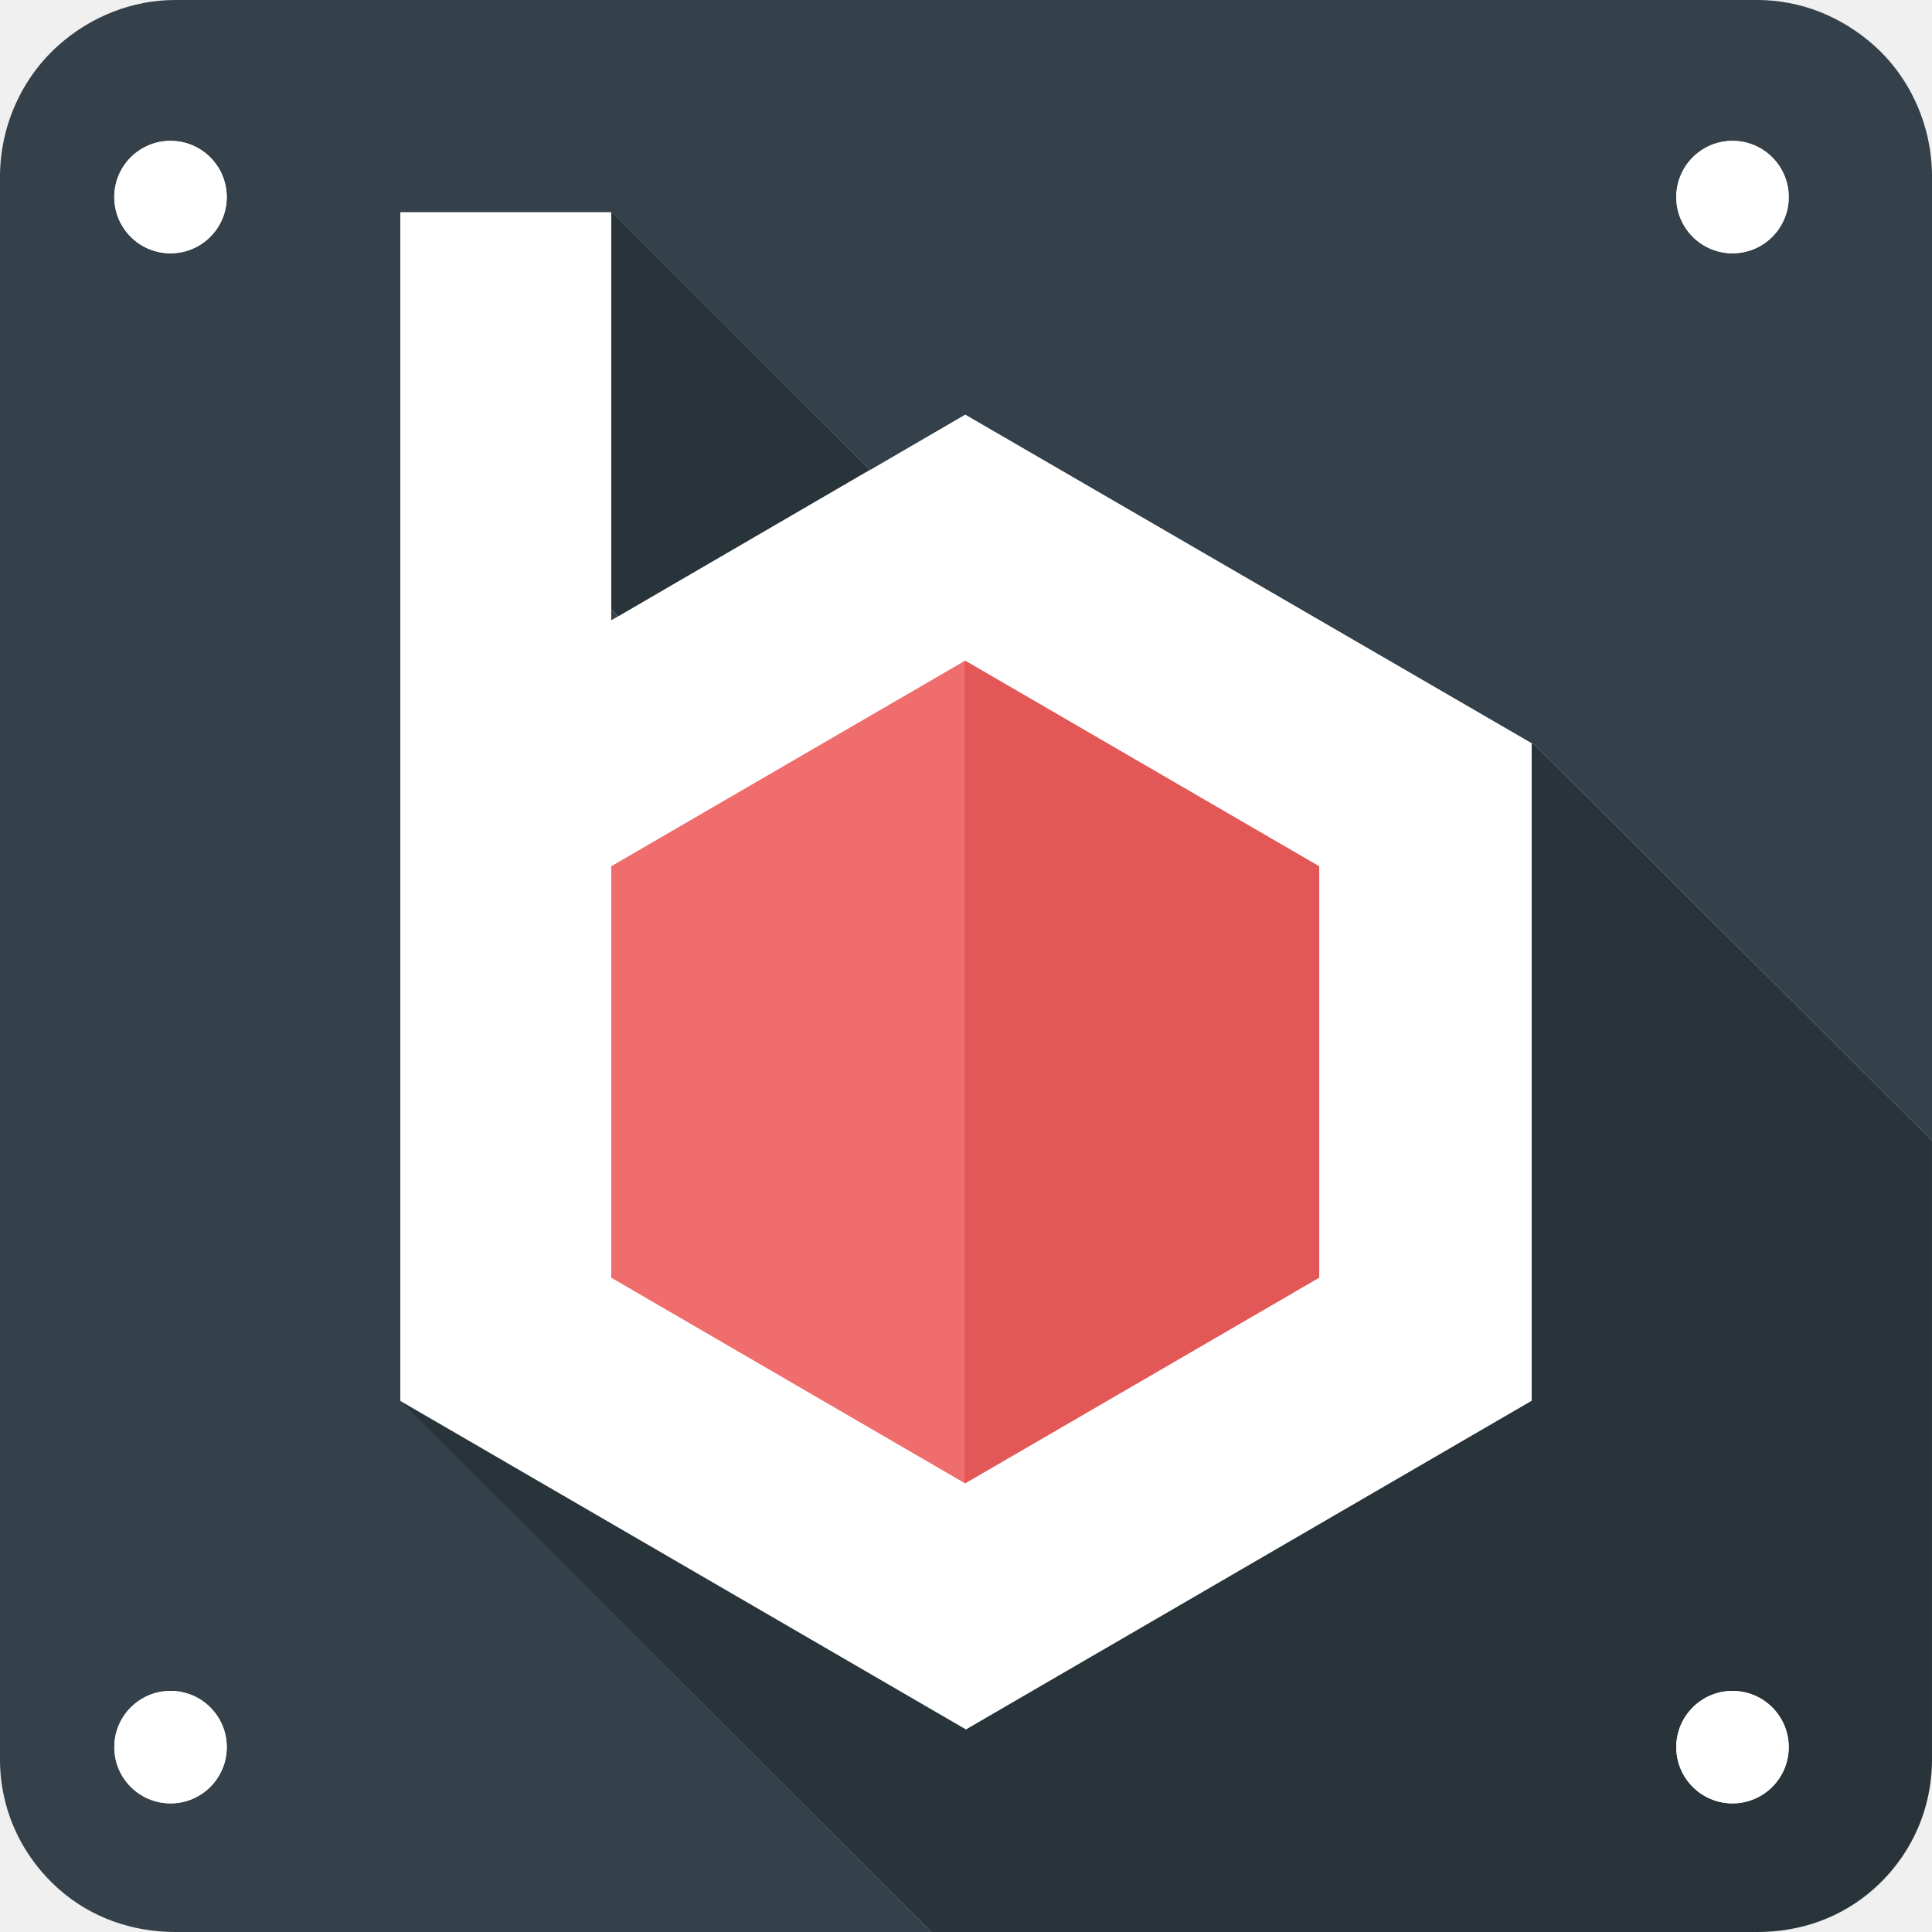
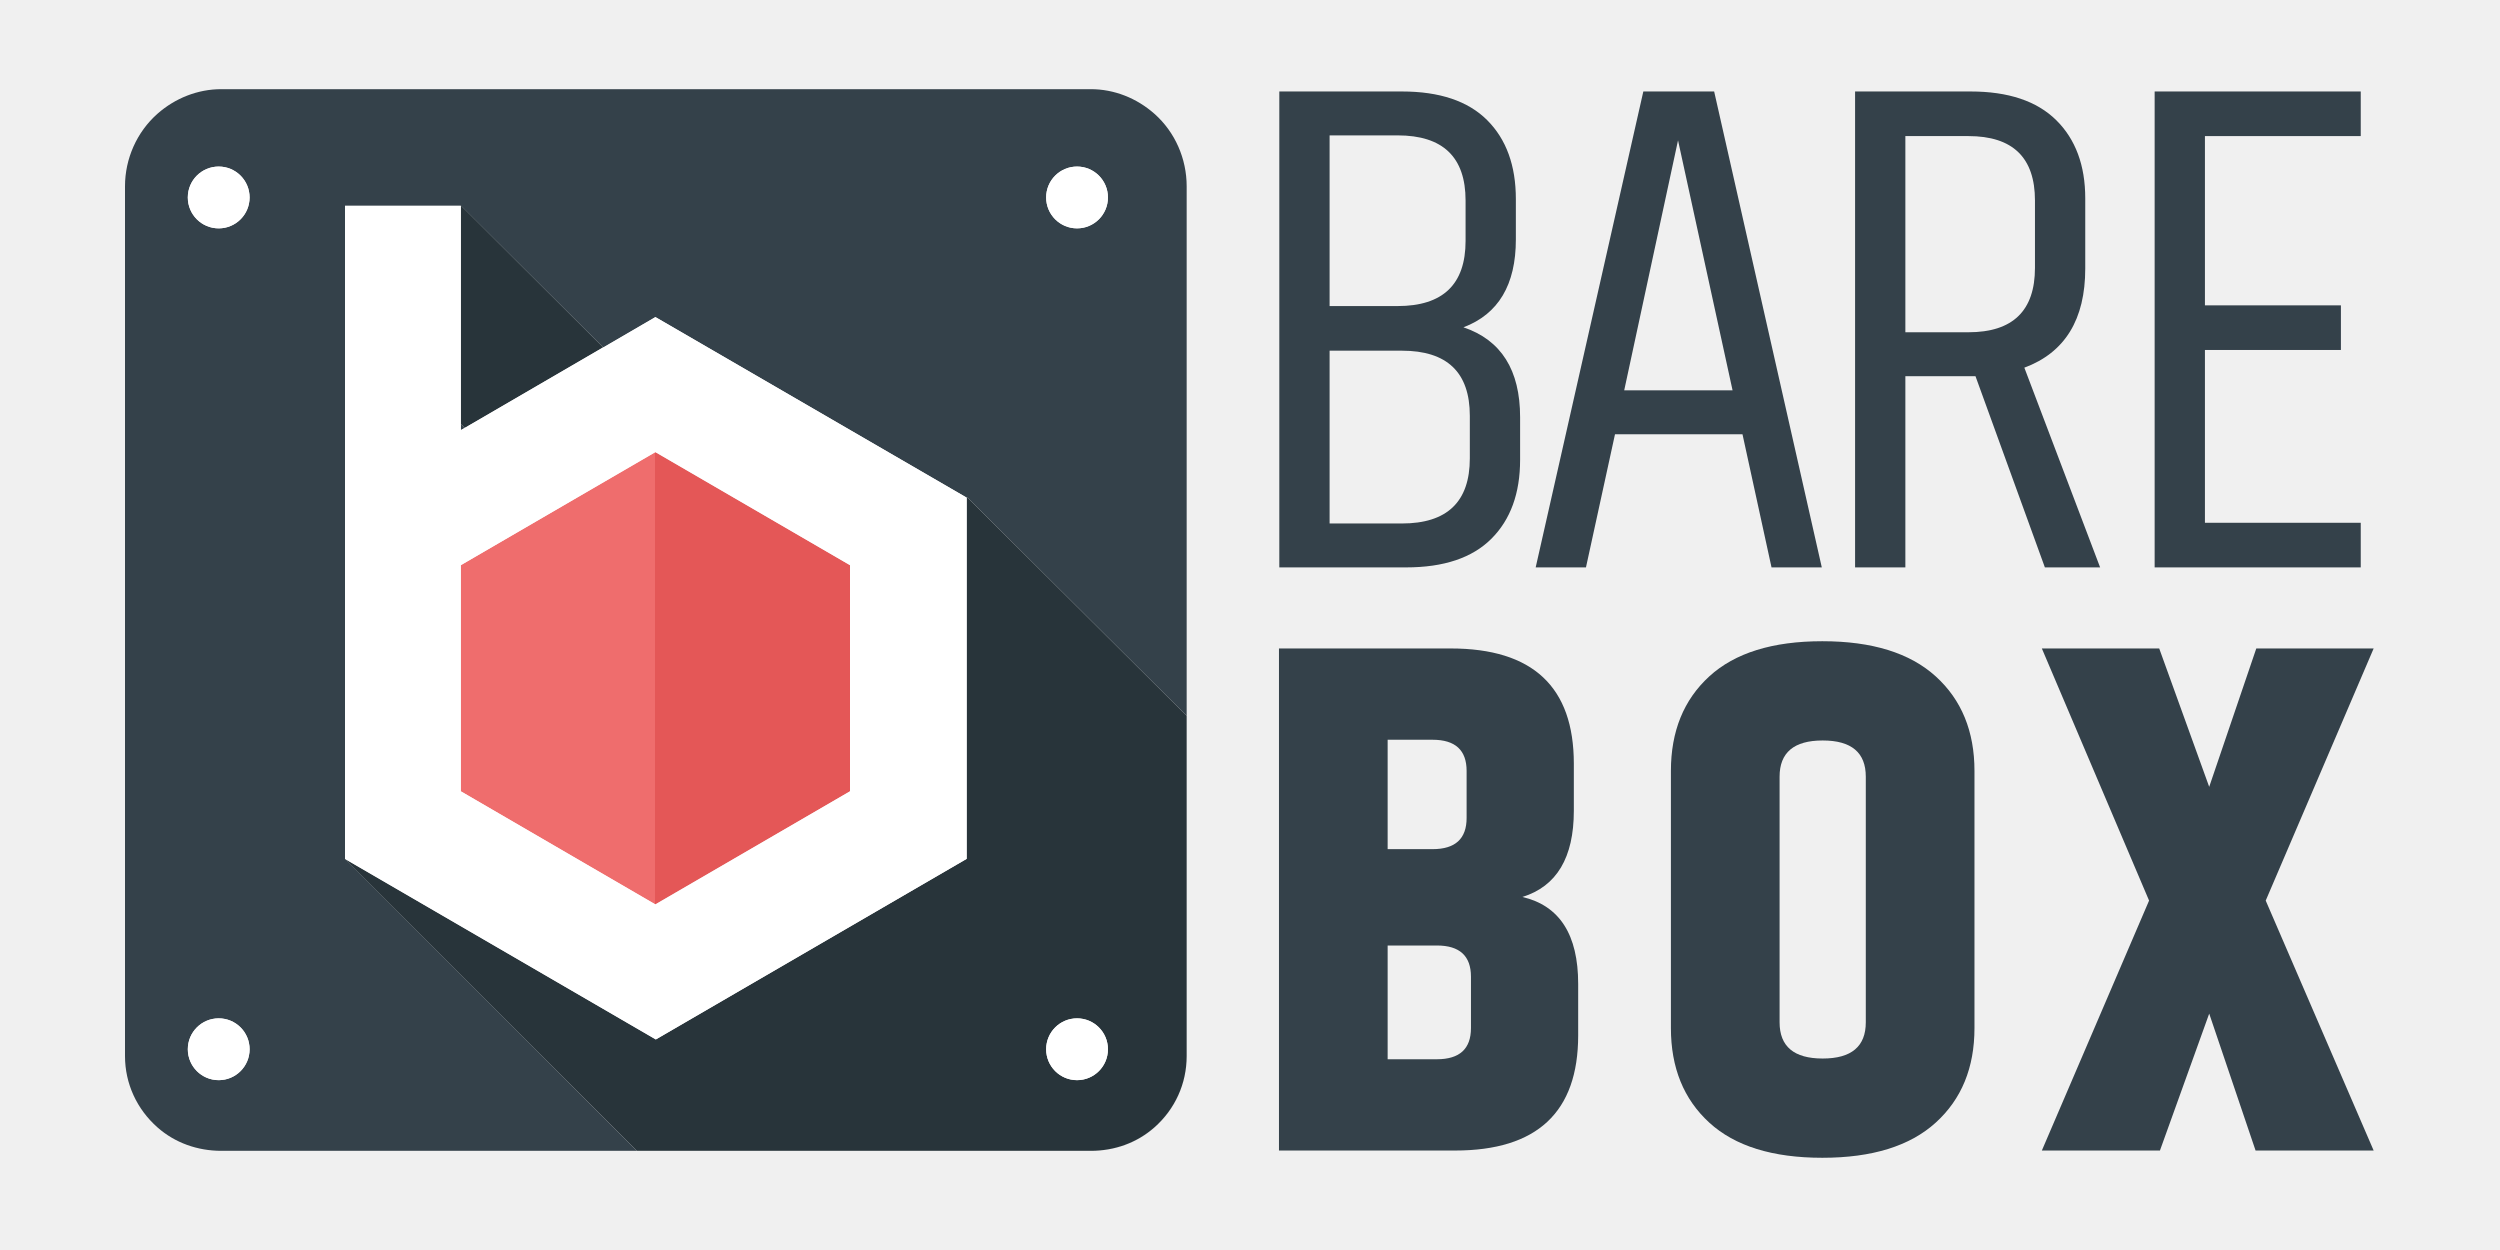
- <svg xmlns="http://www.w3.org/2000/svg" id="Ebene_1" version="1.1" viewBox="0 0 1274 1274">
-   <defs>
-     <style>
-       .st0 {
-         fill: #ef6d6d;
-       }
- 
-       .st1 {
-         fill: #fff;
-       }
- 
-       .st2 {
-         fill: #e45757;
-       }
- 
-       .st3 {
-         isolation: isolate;
-         opacity: .3;
-       }
- 
-       .st3, .st4 {
-         fill: #34414a;
-       }
- 
-       .st5 {
-         fill: #28343a;
-       }
-     </style>
-   </defs>
+ <svg xmlns="http://www.w3.org/2000/svg" version="1.1" x="0px" y="0px" width="3000px" height="1500px" viewBox="0 0 3000 1500" enable-background="new 0 0 3000 1500" xml:space="preserve">
+   <g id="Ebene_1">
+ </g>
+   <g id="Ebene_3">
+ </g>
  <g id="Ebene_2">
    <g>
-       <path class="st4" d="M1235.37,29.61c-21.18-18.75-48.15-29.61-76.46-29.61H115.56c-28.3,0-55.5,10.85-76.67,29.58C14.14,51.48,0,83.49,0,116.5v1043.75c0,33.02,14.15,63.66,38.9,85.56,21.17,18.73,48.37,28.19,76.66,28.19h498.67l-350.22-350.39V140h139.32l170.68,170.06,62.5-36.48,373.5,216.59v.58l1.08-.58,262.92,261.8V116.5c0-32.99-13.9-65-38.63-86.89ZM112.43,92.87c20.48,0,37.09,16.6,37.09,37.09s-16.61,37.08-37.09,37.08-37.08-16.61-37.08-37.08,16.6-37.09,37.08-37.09ZM112.46,1189.19c-20.48,0-37.09-16.61-37.09-37.08s16.6-37.08,37.09-37.08,37.08,16.6,37.08,37.08-16.6,37.08-37.08,37.08ZM1142.45,167.04c-20.48,0-37.08-16.61-37.08-37.08s16.6-37.08,37.08-37.08,37.08,16.6,37.08,37.08c0,20.48-16.6,37.08-37.08,37.08Z" />
-       <polygon class="st4" points="403 409.14 407.59 406.47 403 401.89 403 409.14" />
-       <path class="st3" d="M1235.24,1245.78c-21.18,18.75-48.02,28.22-76.33,28.22h.63c28.36,0,54.84-9.47,76.06-28.22,24.79-21.89,38.17-52.41,38.17-85.41,0,33.01-13.78,63.52-38.52,85.41Z" />
-       <path class="st5" d="M1010,490.75v432.86l-373.07,216.73-373.08-216.61,350.37,350.27h544.68c28.31,0,55.28-9.47,76.45-28.22,24.74-21.89,38.64-52.52,38.64-85.53v-408.28l-262.92-261.8-1.08.58ZM1142.45,1115.02c20.48,0,37.08,16.6,37.08,37.08s-16.6,37.08-37.08,37.08-37.08-16.61-37.08-37.08c0-20.48,16.6-37.08,37.08-37.08Z" />
-       <polygon class="st5" points="407.75 406.47 573.76 309.8 403 139.49 403 401.89 407.75 406.47" />
-       <path class="st1" d="M112.43,167.04c20.48,0,37.09-16.61,37.09-37.08s-16.61-37.08-37.09-37.08-37.08,16.6-37.08,37.08,16.6,37.08,37.08,37.08Z" />
-       <path class="st1" d="M1142.45,92.87c-20.48,0-37.08,16.6-37.08,37.09s16.6,37.08,37.08,37.08,37.08-16.61,37.08-37.08c0-20.48-16.6-37.09-37.08-37.09Z" />
-       <path class="st1" d="M1142.45,1189.19c20.48,0,37.08-16.61,37.08-37.08s-16.6-37.08-37.08-37.08-37.08,16.6-37.08,37.08c0,20.48,16.6,37.08,37.08,37.08Z" />
-       <path class="st1" d="M112.46,1115.02c-20.48,0-37.09,16.6-37.09,37.08s16.6,37.08,37.09,37.08,37.08-16.61,37.08-37.08-16.6-37.08-37.08-37.08Z" />
-       <polygon class="st0" points="636 435.49 403 571.19 403 842.59 636 978.29 636 435.49" />
-       <polygon class="st2" points="870 842.59 870 571.19 636.23 435.49 636 435.49 636 978.29 636.23 978.29 870 842.59" />
-       <path class="st1" d="M1010,923.61v-433.45l-373.5-216.72-62.48,36.35-166.26,96.67-4.76,2.67V140h-139v783.61l373.01,216.73,372.99-216.73ZM403,842.59v-271.4l233.72-135.7h-.13s233.41,135.7,233.41,135.7v271.4l-233.33,135.7h-.06s-233.61-135.7-233.61-135.7Z" />
+       <g>
+         <path fill="#34414A" d="M1819.033,238.947v48.442c0,54.389-20.971,89.525-62.891,105.379     c45.321,15.3,67.988,51.288,67.988,107.935v50.99c0,40.236-11.471,71.815-34.42,94.762     c-22.947,22.947-57.087,34.421-102.407,34.421h-152.127v-571.11h147.027c45.322,0,79.465,11.475,102.409,34.422     C1807.559,167.132,1819.033,198.724,1819.033,238.947z M1677.106,162.457h-81.59v204.817h81.59     c54.391,0,81.586-26.049,81.586-78.189v-48.441C1758.692,188.525,1731.497,162.457,1677.106,162.457z M1763.79,549.997v-50.989     c0-52.124-27.194-78.188-81.586-78.188h-86.688v207.366h86.688C1736.596,628.186,1763.79,602.129,1763.79,549.997z" />
+         <path fill="#34414A" d="M2125.826,680.876l-34.846-159.772h-152.979l-34.845,159.772h-60.341l129.18-571.11h84.988     l129.174,571.11H2125.826z M1949.049,468.409h130.03l-65.446-300.003L1949.049,468.409z" />
+         <path fill="#34414A" d="M2370.573,451.41h-84.135v229.466h-60.342v-571.11h138.53c45.322,0,79.598,11.475,102.83,34.422     c23.229,22.944,34.847,54.257,34.847,93.907v84.136c0,61.19-24.365,100.854-73.089,118.979l90.932,239.666h-66.289     L2370.573,451.41z M2286.438,398.716h75.639c53.244,0,79.885-25.772,79.885-77.332v-80.74c0-51.548-26.641-77.334-79.885-77.334     h-75.639V398.716z" />
+         <path fill="#34414A" d="M2585.575,109.766h247.312v53.543h-186.972v203.117h163.177v53.542h-163.177v207.366h186.972v53.542     h-247.312V109.766z" />
+       </g>
+       <g>
+         <path fill="#34414A" d="M1888.602,916.396v56.506c0,56.227-20.58,90.711-61.726,103.458     c44.624,10.435,66.94,45.205,66.94,104.327v61.723c0,92.153-49.266,138.23-147.792,138.23h-211.259V778.155h206.042     C1839.333,778.155,1888.602,824.237,1888.602,916.396z M1719.072,887.702h-53.9v131.276h53.9     c27.239,0,40.861-12.452,40.861-37.38v-56.517C1759.934,900.177,1746.312,887.702,1719.072,887.702z M1765.149,1233.717v-61.726     c0-24.911-13.626-37.385-40.859-37.385h-59.118v136.492h59.118C1751.523,1271.099,1765.149,1258.646,1765.149,1233.717z" />
+         <path fill="#34414A" d="M2005.092,925.082c0-47.513,15.354-85.333,46.076-113.452c30.714-28.106,75.927-42.162,135.625-42.162     c59.689,0,105.051,14.056,136.055,42.162c31,28.119,46.52,65.939,46.52,113.452v308.635c0,47.527-15.52,85.351-46.52,113.457     c-31.004,28.116-76.365,42.162-136.055,42.162c-59.698,0-104.911-14.046-135.625-42.162     c-30.722-28.106-46.076-65.93-46.076-113.457V925.082z M2238.958,932.045c0-28.98-17.249-43.475-51.735-43.475     c-34.487,0-51.718,14.494-51.718,43.475v294.715c0,28.997,17.23,43.475,51.718,43.475c34.486,0,51.735-14.478,51.735-43.475     V932.045z" />
+         <path fill="#34414A" d="M2707.549,778.155h140.839l-129.532,302.555l129.532,299.93h-141.704l-55.642-164.305l-59.118,164.305     h-141.708l128.671-299.93l-128.671-302.555h140.838l59.988,166.057L2707.549,778.155z" />
+       </g>
+       <g>
+         <path fill="#34414A" d="M1385.371,136.608c-21.177-18.754-48.148-29.608-76.465-29.608H265.556     c-28.302,0-55.5,10.848-76.671,29.581C164.142,158.479,150,190.491,150,223.499v24.766v1018.987     c0,33.019,14.148,63.656,38.897,85.556c21.171,18.729,48.371,28.192,76.658,28.192h498.668L414,1030.614V247h139.322     l170.681,170.058l62.496-36.482L1160,597.17v0.582l1.085-0.582L1424,858.972V248.265v-24.766     C1424,190.512,1410.1,158.5,1385.371,136.608z M262.435,199.868c20.482,0,37.088,16.605,37.088,37.085     c0,20.476-16.605,37.083-37.088,37.083c-20.476,0-37.079-16.607-37.079-37.083C225.356,216.474,241.959,199.868,262.435,199.868z      M262.456,1296.189c-20.482,0-37.088-16.607-37.088-37.083c0-20.485,16.605-37.085,37.088-37.085     c20.476,0,37.079,16.6,37.079,37.085C299.535,1279.582,282.932,1296.189,262.456,1296.189z M1292.45,274.037     c-20.48,0-37.082-16.607-37.082-37.083c0-20.48,16.601-37.085,37.082-37.085c20.48,0,37.085,16.605,37.085,37.085     C1329.535,257.429,1312.93,274.037,1292.45,274.037z" />
+         <polygon fill="#34414A" points="553,516.144 557.593,513.471 553,508.888    " />
+         <path opacity="0.3" fill="#34414A" d="M1385.239,1352.782c-21.177,18.746-48.024,28.218-76.333,28.218h0.628     c28.363,0,54.838-9.472,76.055-28.218c24.789-21.891,38.173-52.406,38.173-85.411     C1423.763,1300.376,1409.981,1330.892,1385.239,1352.782z" />
+         <path fill="#28343A" d="M1160,597.751v432.863l-373.07,216.729l-373.077-216.609L764.224,1381h0.413h544.27     c28.309,0,55.275-9.472,76.452-28.218c24.742-21.891,38.642-52.524,38.642-85.53v-408.28L1161.085,597.17L1160,597.751z      M1292.45,1222.021c20.48,0,37.085,16.6,37.085,37.085c0,20.476-16.605,37.083-37.085,37.083     c-20.48,0-37.082-16.607-37.082-37.083C1255.368,1238.621,1271.969,1222.021,1292.45,1222.021z" />
+         <polygon fill="#28343A" points="557.754,513.471 723.762,416.801 553,246.486 553,508.888    " />
+         <path fill="#FFFFFF" d="M262.435,274.037c20.482,0,37.088-16.607,37.088-37.083c0-20.48-16.605-37.085-37.088-37.085     c-20.476,0-37.079,16.605-37.079,37.085C225.356,257.429,241.959,274.037,262.435,274.037z" />
+         <path fill="#FFFFFF" d="M1292.45,199.868c-20.48,0-37.082,16.605-37.082,37.085c0,20.476,16.601,37.083,37.082,37.083     c20.48,0,37.085-16.607,37.085-37.083C1329.535,216.474,1312.93,199.868,1292.45,199.868z" />
+         <path fill="#FFFFFF" d="M1292.45,1296.189c20.48,0,37.085-16.607,37.085-37.083c0-20.485-16.605-37.085-37.085-37.085     c-20.48,0-37.082,16.6-37.082,37.085C1255.368,1279.582,1271.969,1296.189,1292.45,1296.189z" />
+         <path fill="#FFFFFF" d="M262.456,1222.021c-20.482,0-37.088,16.6-37.088,37.085c0,20.476,16.605,37.083,37.088,37.083     c20.476,0,37.079-16.607,37.079-37.083C299.535,1238.621,282.932,1222.021,262.456,1222.021z" />
+         <polygon fill="#EF6D6D" points="786,542.494 553,678.192 553,949.589 786,1085.287    " />
+         <polygon fill="#E45757" points="1020,949.589 1020,678.192 786.233,542.487 786,542.494 786,1085.287 786.233,1085.294    " />
+         <path fill="#FFFFFF" d="M1160,1030.614V597.751v-0.582L786.499,380.447l-62.477,36.354l-166.259,96.67L553,516.144v-7.255V247     H414v783.614l373.013,216.729L1160,1030.614z M553,949.589V678.192l233.721-135.698l-0.127-0.007L1020,678.192v271.397     l-233.326,135.705l-0.063-0.007L553,949.589z" />
+       </g>
    </g>
  </g>
</svg>
